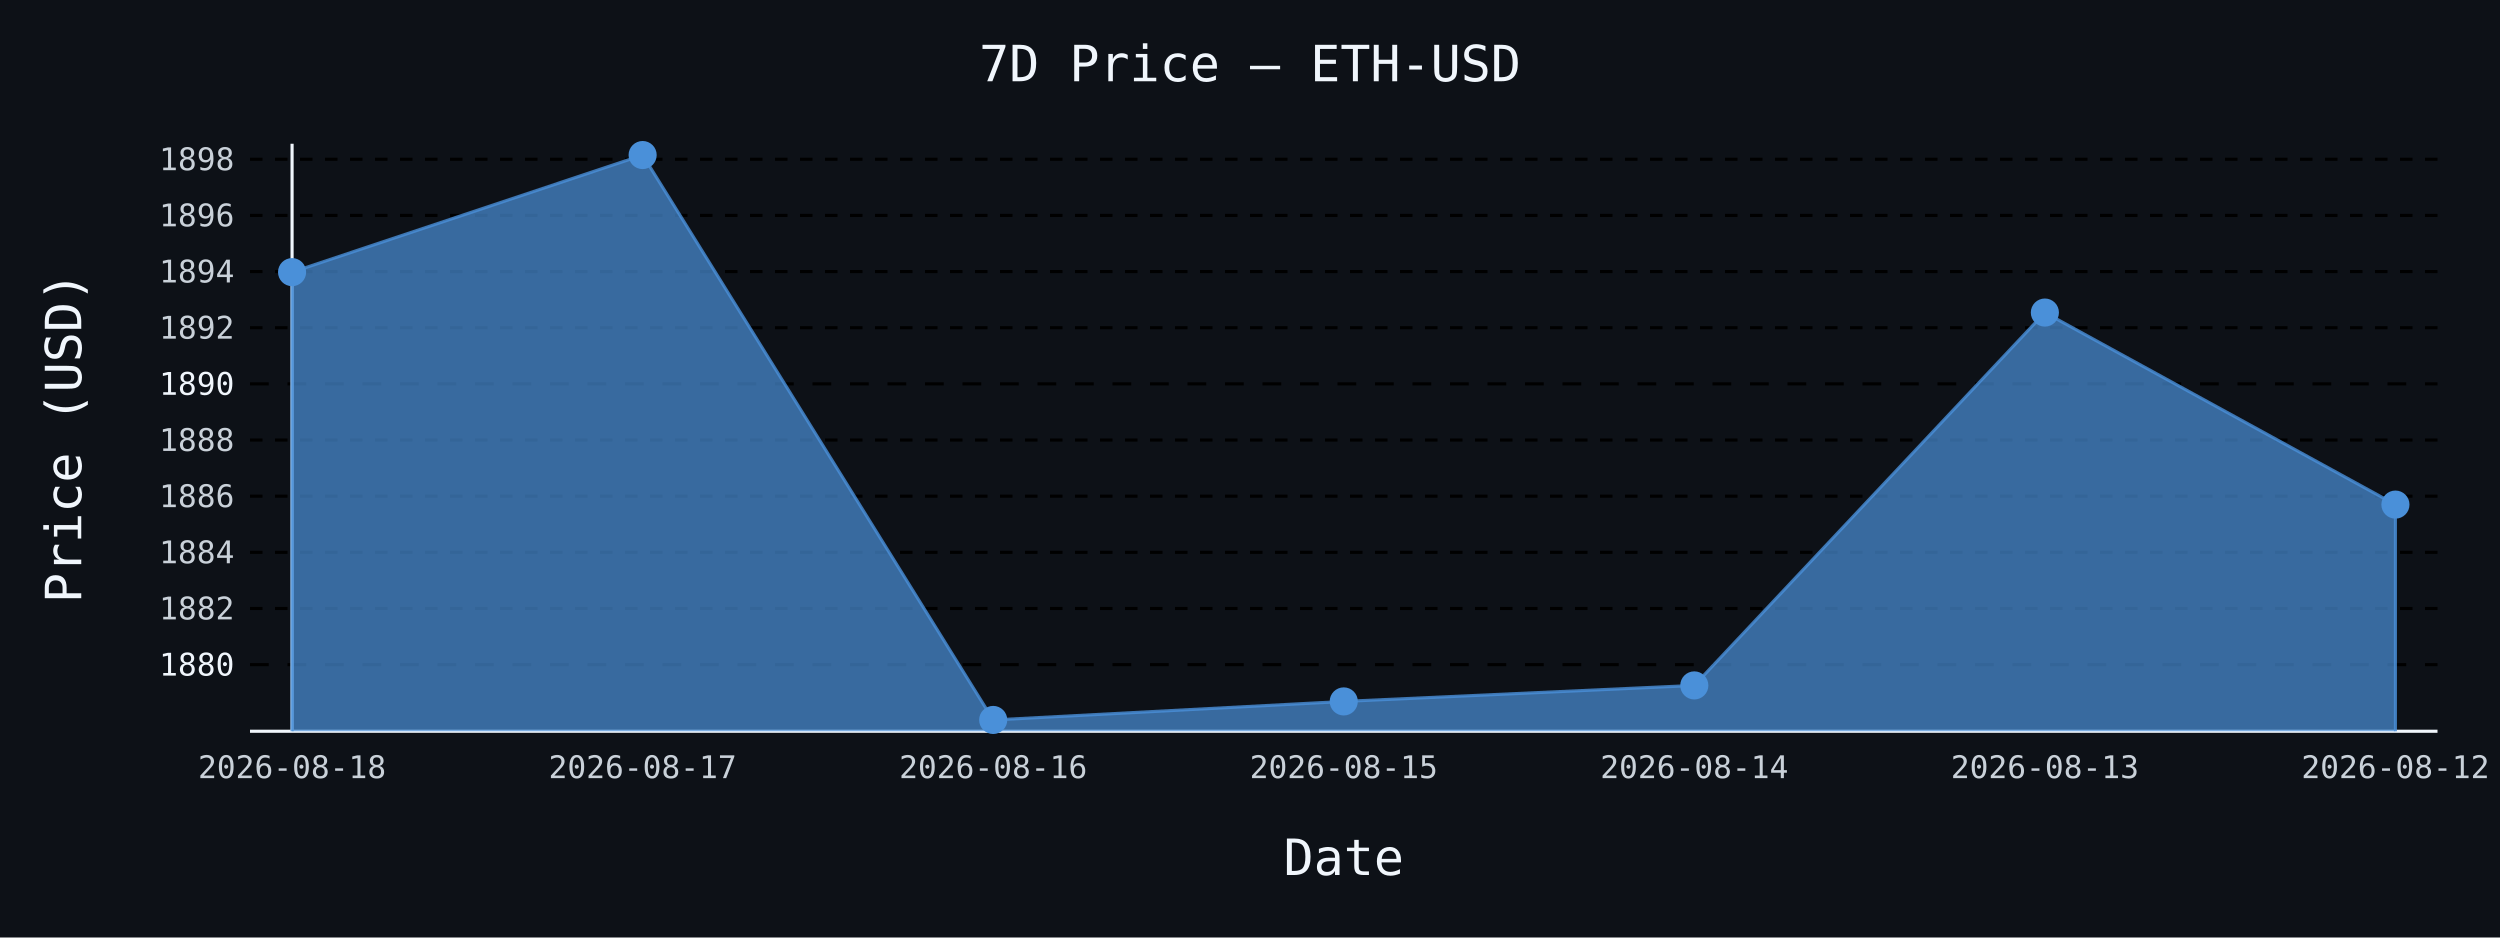
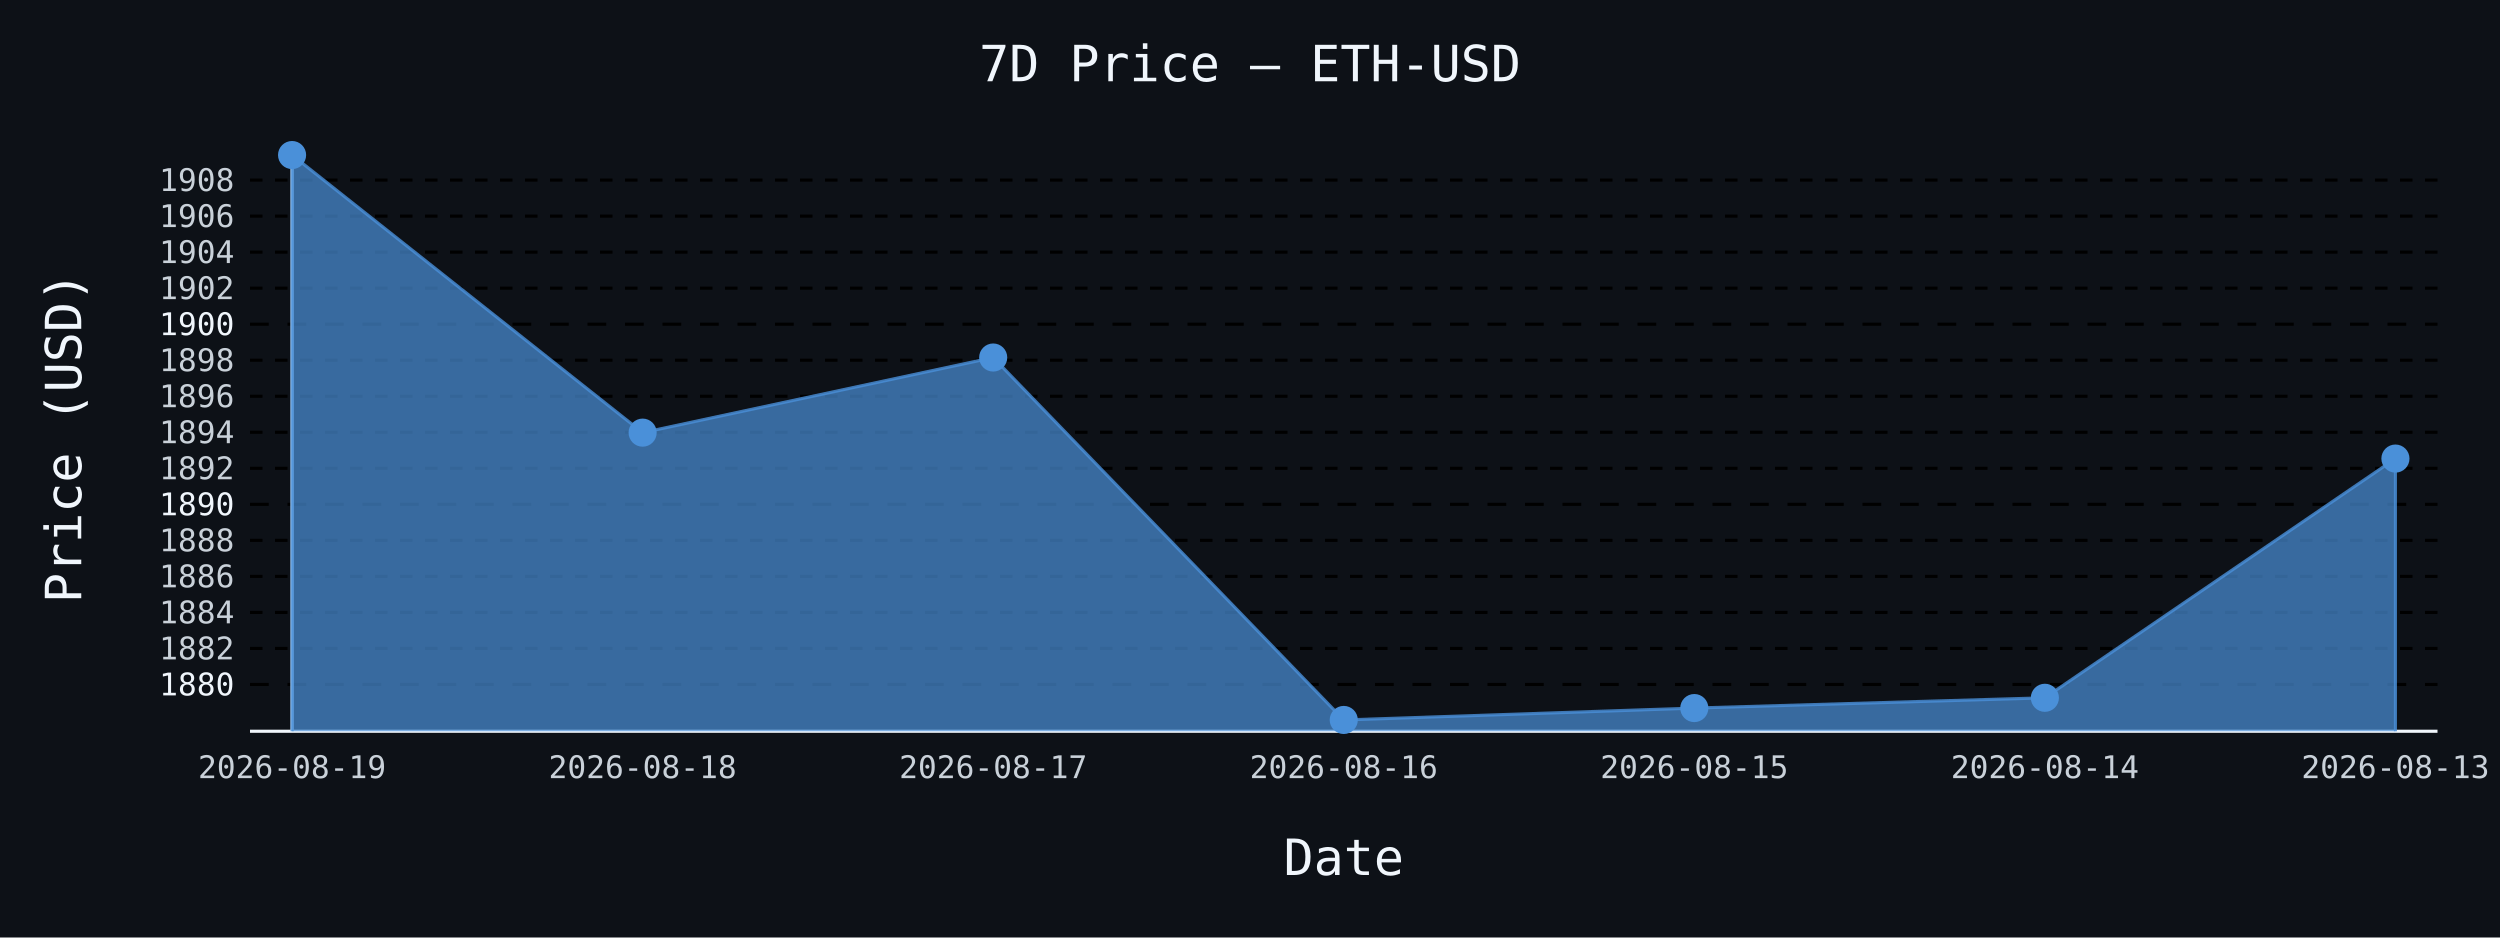
- <svg xmlns="http://www.w3.org/2000/svg" id="chart-70ebbf11-6815-470e-891a-7abf49d95706" class="pygal-chart" viewBox="0 0 800 300">
+ <svg xmlns="http://www.w3.org/2000/svg" id="chart-e78da100-6899-4485-ac21-3721acd92d66" class="pygal-chart" viewBox="0 0 800 300">
  <defs>
-     <style type="text/css">#chart-70ebbf11-6815-470e-891a-7abf49d95706{-webkit-user-select:none;-webkit-font-smoothing:antialiased;font-family:monospace}#chart-70ebbf11-6815-470e-891a-7abf49d95706 .title{font-family:monospace;font-size:16px}#chart-70ebbf11-6815-470e-891a-7abf49d95706 .legends .legend text{font-family:monospace;font-size:14px}#chart-70ebbf11-6815-470e-891a-7abf49d95706 .axis text{font-family:monospace;font-size:10px}#chart-70ebbf11-6815-470e-891a-7abf49d95706 .axis text.major{font-family:monospace;font-size:10px}#chart-70ebbf11-6815-470e-891a-7abf49d95706 .text-overlay text.value{font-family:monospace;font-size:16px}#chart-70ebbf11-6815-470e-891a-7abf49d95706 .text-overlay text.label{font-family:monospace;font-size:10px}#chart-70ebbf11-6815-470e-891a-7abf49d95706 .tooltip{font-family:monospace;font-size:14px}#chart-70ebbf11-6815-470e-891a-7abf49d95706 text.no_data{font-family:monospace;font-size:64px}
- #chart-70ebbf11-6815-470e-891a-7abf49d95706{background-color:#0d1117}#chart-70ebbf11-6815-470e-891a-7abf49d95706 path,#chart-70ebbf11-6815-470e-891a-7abf49d95706 line,#chart-70ebbf11-6815-470e-891a-7abf49d95706 rect,#chart-70ebbf11-6815-470e-891a-7abf49d95706 circle{-webkit-transition:150ms;-moz-transition:150ms;transition:150ms}#chart-70ebbf11-6815-470e-891a-7abf49d95706 .graph &gt; .background{fill:#0d1117}#chart-70ebbf11-6815-470e-891a-7abf49d95706 .plot &gt; .background{fill:#0d1117}#chart-70ebbf11-6815-470e-891a-7abf49d95706 .graph{fill:#c9d1d9}#chart-70ebbf11-6815-470e-891a-7abf49d95706 text.no_data{fill:#f0f6fc}#chart-70ebbf11-6815-470e-891a-7abf49d95706 .title{fill:#f0f6fc}#chart-70ebbf11-6815-470e-891a-7abf49d95706 .legends .legend text{fill:#c9d1d9}#chart-70ebbf11-6815-470e-891a-7abf49d95706 .legends .legend:hover text{fill:#f0f6fc}#chart-70ebbf11-6815-470e-891a-7abf49d95706 .axis .line{stroke:#f0f6fc}#chart-70ebbf11-6815-470e-891a-7abf49d95706 .axis .guide.line{stroke:#8b949e}#chart-70ebbf11-6815-470e-891a-7abf49d95706 .axis .major.line{stroke:#c9d1d9}#chart-70ebbf11-6815-470e-891a-7abf49d95706 .axis text.major{fill:#f0f6fc}#chart-70ebbf11-6815-470e-891a-7abf49d95706 .axis.y .guides:hover .guide.line,#chart-70ebbf11-6815-470e-891a-7abf49d95706 .line-graph .axis.x .guides:hover .guide.line,#chart-70ebbf11-6815-470e-891a-7abf49d95706 .stackedline-graph .axis.x .guides:hover .guide.line,#chart-70ebbf11-6815-470e-891a-7abf49d95706 .xy-graph .axis.x .guides:hover .guide.line{stroke:#f0f6fc}#chart-70ebbf11-6815-470e-891a-7abf49d95706 .axis .guides:hover text{fill:#f0f6fc}#chart-70ebbf11-6815-470e-891a-7abf49d95706 .reactive{fill-opacity:.7;stroke-opacity:.8;stroke-width:1}#chart-70ebbf11-6815-470e-891a-7abf49d95706 .ci{stroke:#c9d1d9}#chart-70ebbf11-6815-470e-891a-7abf49d95706 .reactive.active,#chart-70ebbf11-6815-470e-891a-7abf49d95706 .active .reactive{fill-opacity:.8;stroke-opacity:.9;stroke-width:4}#chart-70ebbf11-6815-470e-891a-7abf49d95706 .ci .reactive.active{stroke-width:1.5}#chart-70ebbf11-6815-470e-891a-7abf49d95706 .series text{fill:#f0f6fc}#chart-70ebbf11-6815-470e-891a-7abf49d95706 .tooltip rect{fill:#0d1117;stroke:#f0f6fc;-webkit-transition:opacity 150ms;-moz-transition:opacity 150ms;transition:opacity 150ms}#chart-70ebbf11-6815-470e-891a-7abf49d95706 .tooltip .label{fill:#c9d1d9}#chart-70ebbf11-6815-470e-891a-7abf49d95706 .tooltip .label{fill:#c9d1d9}#chart-70ebbf11-6815-470e-891a-7abf49d95706 .tooltip .legend{font-size:.8em;fill:#8b949e}#chart-70ebbf11-6815-470e-891a-7abf49d95706 .tooltip .x_label{font-size:.6em;fill:#f0f6fc}#chart-70ebbf11-6815-470e-891a-7abf49d95706 .tooltip .xlink{font-size:.5em;text-decoration:underline}#chart-70ebbf11-6815-470e-891a-7abf49d95706 .tooltip .value{font-size:1.5em}#chart-70ebbf11-6815-470e-891a-7abf49d95706 .bound{font-size:.5em}#chart-70ebbf11-6815-470e-891a-7abf49d95706 .max-value{font-size:.75em;fill:#8b949e}#chart-70ebbf11-6815-470e-891a-7abf49d95706 .map-element{fill:#0d1117;stroke:#8b949e !important}#chart-70ebbf11-6815-470e-891a-7abf49d95706 .map-element .reactive{fill-opacity:inherit;stroke-opacity:inherit}#chart-70ebbf11-6815-470e-891a-7abf49d95706 .color-0,#chart-70ebbf11-6815-470e-891a-7abf49d95706 .color-0 a:visited{stroke:#4a90d9;fill:#4a90d9}#chart-70ebbf11-6815-470e-891a-7abf49d95706 .text-overlay .color-0 text{fill:black}
- #chart-70ebbf11-6815-470e-891a-7abf49d95706 text.no_data{text-anchor:middle}#chart-70ebbf11-6815-470e-891a-7abf49d95706 .guide.line{fill:none}#chart-70ebbf11-6815-470e-891a-7abf49d95706 .centered{text-anchor:middle}#chart-70ebbf11-6815-470e-891a-7abf49d95706 .title{text-anchor:middle}#chart-70ebbf11-6815-470e-891a-7abf49d95706 .legends .legend text{fill-opacity:1}#chart-70ebbf11-6815-470e-891a-7abf49d95706 .axis.x text{text-anchor:middle}#chart-70ebbf11-6815-470e-891a-7abf49d95706 .axis.x:not(.web) text[transform]{text-anchor:start}#chart-70ebbf11-6815-470e-891a-7abf49d95706 .axis.x:not(.web) text[transform].backwards{text-anchor:end}#chart-70ebbf11-6815-470e-891a-7abf49d95706 .axis.y text{text-anchor:end}#chart-70ebbf11-6815-470e-891a-7abf49d95706 .axis.y text[transform].backwards{text-anchor:start}#chart-70ebbf11-6815-470e-891a-7abf49d95706 .axis.y2 text{text-anchor:start}#chart-70ebbf11-6815-470e-891a-7abf49d95706 .axis.y2 text[transform].backwards{text-anchor:end}#chart-70ebbf11-6815-470e-891a-7abf49d95706 .axis .guide.line{stroke-dasharray:4,4;stroke:black}#chart-70ebbf11-6815-470e-891a-7abf49d95706 .axis .major.guide.line{stroke-dasharray:6,6;stroke:black}#chart-70ebbf11-6815-470e-891a-7abf49d95706 .horizontal .axis.y .guide.line,#chart-70ebbf11-6815-470e-891a-7abf49d95706 .horizontal .axis.y2 .guide.line,#chart-70ebbf11-6815-470e-891a-7abf49d95706 .vertical .axis.x .guide.line{opacity:0}#chart-70ebbf11-6815-470e-891a-7abf49d95706 .horizontal .axis.always_show .guide.line,#chart-70ebbf11-6815-470e-891a-7abf49d95706 .vertical .axis.always_show .guide.line{opacity:1 !important}#chart-70ebbf11-6815-470e-891a-7abf49d95706 .axis.y .guides:hover .guide.line,#chart-70ebbf11-6815-470e-891a-7abf49d95706 .axis.y2 .guides:hover .guide.line,#chart-70ebbf11-6815-470e-891a-7abf49d95706 .axis.x .guides:hover .guide.line{opacity:1}#chart-70ebbf11-6815-470e-891a-7abf49d95706 .axis .guides:hover text{opacity:1}#chart-70ebbf11-6815-470e-891a-7abf49d95706 .nofill{fill:none}#chart-70ebbf11-6815-470e-891a-7abf49d95706 .subtle-fill{fill-opacity:.2}#chart-70ebbf11-6815-470e-891a-7abf49d95706 .dot{stroke-width:1px;fill-opacity:1;stroke-opacity:1}#chart-70ebbf11-6815-470e-891a-7abf49d95706 .dot.active{stroke-width:5px}#chart-70ebbf11-6815-470e-891a-7abf49d95706 .dot.negative{fill:transparent}#chart-70ebbf11-6815-470e-891a-7abf49d95706 text,#chart-70ebbf11-6815-470e-891a-7abf49d95706 tspan{stroke:none !important}#chart-70ebbf11-6815-470e-891a-7abf49d95706 .series text.active{opacity:1}#chart-70ebbf11-6815-470e-891a-7abf49d95706 .tooltip rect{fill-opacity:.95;stroke-width:.5}#chart-70ebbf11-6815-470e-891a-7abf49d95706 .tooltip text{fill-opacity:1}#chart-70ebbf11-6815-470e-891a-7abf49d95706 .showable{visibility:hidden}#chart-70ebbf11-6815-470e-891a-7abf49d95706 .showable.shown{visibility:visible}#chart-70ebbf11-6815-470e-891a-7abf49d95706 .gauge-background{fill:rgba(229,229,229,1);stroke:none}#chart-70ebbf11-6815-470e-891a-7abf49d95706 .bg-lines{stroke:#0d1117;stroke-width:2px}</style>
+     <style type="text/css">#chart-e78da100-6899-4485-ac21-3721acd92d66{-webkit-user-select:none;-webkit-font-smoothing:antialiased;font-family:monospace}#chart-e78da100-6899-4485-ac21-3721acd92d66 .title{font-family:monospace;font-size:16px}#chart-e78da100-6899-4485-ac21-3721acd92d66 .legends .legend text{font-family:monospace;font-size:14px}#chart-e78da100-6899-4485-ac21-3721acd92d66 .axis text{font-family:monospace;font-size:10px}#chart-e78da100-6899-4485-ac21-3721acd92d66 .axis text.major{font-family:monospace;font-size:10px}#chart-e78da100-6899-4485-ac21-3721acd92d66 .text-overlay text.value{font-family:monospace;font-size:16px}#chart-e78da100-6899-4485-ac21-3721acd92d66 .text-overlay text.label{font-family:monospace;font-size:10px}#chart-e78da100-6899-4485-ac21-3721acd92d66 .tooltip{font-family:monospace;font-size:14px}#chart-e78da100-6899-4485-ac21-3721acd92d66 text.no_data{font-family:monospace;font-size:64px}
+ #chart-e78da100-6899-4485-ac21-3721acd92d66{background-color:#0d1117}#chart-e78da100-6899-4485-ac21-3721acd92d66 path,#chart-e78da100-6899-4485-ac21-3721acd92d66 line,#chart-e78da100-6899-4485-ac21-3721acd92d66 rect,#chart-e78da100-6899-4485-ac21-3721acd92d66 circle{-webkit-transition:150ms;-moz-transition:150ms;transition:150ms}#chart-e78da100-6899-4485-ac21-3721acd92d66 .graph &gt; .background{fill:#0d1117}#chart-e78da100-6899-4485-ac21-3721acd92d66 .plot &gt; .background{fill:#0d1117}#chart-e78da100-6899-4485-ac21-3721acd92d66 .graph{fill:#c9d1d9}#chart-e78da100-6899-4485-ac21-3721acd92d66 text.no_data{fill:#f0f6fc}#chart-e78da100-6899-4485-ac21-3721acd92d66 .title{fill:#f0f6fc}#chart-e78da100-6899-4485-ac21-3721acd92d66 .legends .legend text{fill:#c9d1d9}#chart-e78da100-6899-4485-ac21-3721acd92d66 .legends .legend:hover text{fill:#f0f6fc}#chart-e78da100-6899-4485-ac21-3721acd92d66 .axis .line{stroke:#f0f6fc}#chart-e78da100-6899-4485-ac21-3721acd92d66 .axis .guide.line{stroke:#8b949e}#chart-e78da100-6899-4485-ac21-3721acd92d66 .axis .major.line{stroke:#c9d1d9}#chart-e78da100-6899-4485-ac21-3721acd92d66 .axis text.major{fill:#f0f6fc}#chart-e78da100-6899-4485-ac21-3721acd92d66 .axis.y .guides:hover .guide.line,#chart-e78da100-6899-4485-ac21-3721acd92d66 .line-graph .axis.x .guides:hover .guide.line,#chart-e78da100-6899-4485-ac21-3721acd92d66 .stackedline-graph .axis.x .guides:hover .guide.line,#chart-e78da100-6899-4485-ac21-3721acd92d66 .xy-graph .axis.x .guides:hover .guide.line{stroke:#f0f6fc}#chart-e78da100-6899-4485-ac21-3721acd92d66 .axis .guides:hover text{fill:#f0f6fc}#chart-e78da100-6899-4485-ac21-3721acd92d66 .reactive{fill-opacity:.7;stroke-opacity:.8;stroke-width:1}#chart-e78da100-6899-4485-ac21-3721acd92d66 .ci{stroke:#c9d1d9}#chart-e78da100-6899-4485-ac21-3721acd92d66 .reactive.active,#chart-e78da100-6899-4485-ac21-3721acd92d66 .active .reactive{fill-opacity:.8;stroke-opacity:.9;stroke-width:4}#chart-e78da100-6899-4485-ac21-3721acd92d66 .ci .reactive.active{stroke-width:1.5}#chart-e78da100-6899-4485-ac21-3721acd92d66 .series text{fill:#f0f6fc}#chart-e78da100-6899-4485-ac21-3721acd92d66 .tooltip rect{fill:#0d1117;stroke:#f0f6fc;-webkit-transition:opacity 150ms;-moz-transition:opacity 150ms;transition:opacity 150ms}#chart-e78da100-6899-4485-ac21-3721acd92d66 .tooltip .label{fill:#c9d1d9}#chart-e78da100-6899-4485-ac21-3721acd92d66 .tooltip .label{fill:#c9d1d9}#chart-e78da100-6899-4485-ac21-3721acd92d66 .tooltip .legend{font-size:.8em;fill:#8b949e}#chart-e78da100-6899-4485-ac21-3721acd92d66 .tooltip .x_label{font-size:.6em;fill:#f0f6fc}#chart-e78da100-6899-4485-ac21-3721acd92d66 .tooltip .xlink{font-size:.5em;text-decoration:underline}#chart-e78da100-6899-4485-ac21-3721acd92d66 .tooltip .value{font-size:1.5em}#chart-e78da100-6899-4485-ac21-3721acd92d66 .bound{font-size:.5em}#chart-e78da100-6899-4485-ac21-3721acd92d66 .max-value{font-size:.75em;fill:#8b949e}#chart-e78da100-6899-4485-ac21-3721acd92d66 .map-element{fill:#0d1117;stroke:#8b949e !important}#chart-e78da100-6899-4485-ac21-3721acd92d66 .map-element .reactive{fill-opacity:inherit;stroke-opacity:inherit}#chart-e78da100-6899-4485-ac21-3721acd92d66 .color-0,#chart-e78da100-6899-4485-ac21-3721acd92d66 .color-0 a:visited{stroke:#4a90d9;fill:#4a90d9}#chart-e78da100-6899-4485-ac21-3721acd92d66 .text-overlay .color-0 text{fill:black}
+ #chart-e78da100-6899-4485-ac21-3721acd92d66 text.no_data{text-anchor:middle}#chart-e78da100-6899-4485-ac21-3721acd92d66 .guide.line{fill:none}#chart-e78da100-6899-4485-ac21-3721acd92d66 .centered{text-anchor:middle}#chart-e78da100-6899-4485-ac21-3721acd92d66 .title{text-anchor:middle}#chart-e78da100-6899-4485-ac21-3721acd92d66 .legends .legend text{fill-opacity:1}#chart-e78da100-6899-4485-ac21-3721acd92d66 .axis.x text{text-anchor:middle}#chart-e78da100-6899-4485-ac21-3721acd92d66 .axis.x:not(.web) text[transform]{text-anchor:start}#chart-e78da100-6899-4485-ac21-3721acd92d66 .axis.x:not(.web) text[transform].backwards{text-anchor:end}#chart-e78da100-6899-4485-ac21-3721acd92d66 .axis.y text{text-anchor:end}#chart-e78da100-6899-4485-ac21-3721acd92d66 .axis.y text[transform].backwards{text-anchor:start}#chart-e78da100-6899-4485-ac21-3721acd92d66 .axis.y2 text{text-anchor:start}#chart-e78da100-6899-4485-ac21-3721acd92d66 .axis.y2 text[transform].backwards{text-anchor:end}#chart-e78da100-6899-4485-ac21-3721acd92d66 .axis .guide.line{stroke-dasharray:4,4;stroke:black}#chart-e78da100-6899-4485-ac21-3721acd92d66 .axis .major.guide.line{stroke-dasharray:6,6;stroke:black}#chart-e78da100-6899-4485-ac21-3721acd92d66 .horizontal .axis.y .guide.line,#chart-e78da100-6899-4485-ac21-3721acd92d66 .horizontal .axis.y2 .guide.line,#chart-e78da100-6899-4485-ac21-3721acd92d66 .vertical .axis.x .guide.line{opacity:0}#chart-e78da100-6899-4485-ac21-3721acd92d66 .horizontal .axis.always_show .guide.line,#chart-e78da100-6899-4485-ac21-3721acd92d66 .vertical .axis.always_show .guide.line{opacity:1 !important}#chart-e78da100-6899-4485-ac21-3721acd92d66 .axis.y .guides:hover .guide.line,#chart-e78da100-6899-4485-ac21-3721acd92d66 .axis.y2 .guides:hover .guide.line,#chart-e78da100-6899-4485-ac21-3721acd92d66 .axis.x .guides:hover .guide.line{opacity:1}#chart-e78da100-6899-4485-ac21-3721acd92d66 .axis .guides:hover text{opacity:1}#chart-e78da100-6899-4485-ac21-3721acd92d66 .nofill{fill:none}#chart-e78da100-6899-4485-ac21-3721acd92d66 .subtle-fill{fill-opacity:.2}#chart-e78da100-6899-4485-ac21-3721acd92d66 .dot{stroke-width:1px;fill-opacity:1;stroke-opacity:1}#chart-e78da100-6899-4485-ac21-3721acd92d66 .dot.active{stroke-width:5px}#chart-e78da100-6899-4485-ac21-3721acd92d66 .dot.negative{fill:transparent}#chart-e78da100-6899-4485-ac21-3721acd92d66 text,#chart-e78da100-6899-4485-ac21-3721acd92d66 tspan{stroke:none !important}#chart-e78da100-6899-4485-ac21-3721acd92d66 .series text.active{opacity:1}#chart-e78da100-6899-4485-ac21-3721acd92d66 .tooltip rect{fill-opacity:.95;stroke-width:.5}#chart-e78da100-6899-4485-ac21-3721acd92d66 .tooltip text{fill-opacity:1}#chart-e78da100-6899-4485-ac21-3721acd92d66 .showable{visibility:hidden}#chart-e78da100-6899-4485-ac21-3721acd92d66 .showable.shown{visibility:visible}#chart-e78da100-6899-4485-ac21-3721acd92d66 .gauge-background{fill:rgba(229,229,229,1);stroke:none}#chart-e78da100-6899-4485-ac21-3721acd92d66 .bg-lines{stroke:#0d1117;stroke-width:2px}</style>
  </defs>
  <g class="graph line-graph vertical">
    <rect x="0" y="0" width="800" height="300" class="background" />
    <g transform="translate(80, 46)" class="plot">
      <rect x="0" y="0" width="700.0" height="188" class="background" />
      <g class="axis y always_show">
        <path d="M0 188 h700" class="line" />
        <g class="guides">
-           <path d="M0 166.685 h700" class="major guide line" />
-           <text x="-5" y="170.185" class="major">1880</text>
+           <path d="M0 173.029 h700" class="major guide line" />
+           <text x="-5" y="176.529" class="major">1880</text>
        </g>
        <g class="guides">
-           <path d="M0 148.716 h700" class="guide line" />
-           <text x="-5" y="152.216" class="">1882</text>
+           <path d="M0 161.5 h700" class="guide line" />
+           <text x="-5" y="165" class="">1882</text>
        </g>
        <g class="guides">
-           <path d="M0 130.747 h700" class="guide line" />
-           <text x="-5" y="134.247" class="">1884</text>
+           <path d="M0 149.972 h700" class="guide line" />
+           <text x="-5" y="153.472" class="">1884</text>
        </g>
        <g class="guides">
-           <path d="M0 112.778 h700" class="guide line" />
-           <text x="-5" y="116.278" class="">1886</text>
+           <path d="M0 138.443 h700" class="guide line" />
+           <text x="-5" y="141.943" class="">1886</text>
        </g>
        <g class="guides">
-           <path d="M0 94.809 h700" class="guide line" />
-           <text x="-5" y="98.309" class="">1888</text>
+           <path d="M0 126.914 h700" class="guide line" />
+           <text x="-5" y="130.414" class="">1888</text>
        </g>
        <g class="guides">
-           <path d="M0 76.84 h700" class="major guide line" />
-           <text x="-5" y="80.34" class="major">1890</text>
+           <path d="M0 115.386 h700" class="major guide line" />
+           <text x="-5" y="118.886" class="major">1890</text>
        </g>
        <g class="guides">
-           <path d="M0 58.87 h700" class="guide line" />
-           <text x="-5" y="62.37" class="">1892</text>
+           <path d="M0 103.857 h700" class="guide line" />
+           <text x="-5" y="107.357" class="">1892</text>
        </g>
        <g class="guides">
-           <path d="M0 40.901 h700" class="guide line" />
-           <text x="-5" y="44.401" class="">1894</text>
+           <path d="M0 92.328 h700" class="guide line" />
+           <text x="-5" y="95.828" class="">1894</text>
        </g>
        <g class="guides">
-           <path d="M0 22.932 h700" class="guide line" />
-           <text x="-5" y="26.432" class="">1896</text>
+           <path d="M0 80.8 h700" class="guide line" />
+           <text x="-5" y="84.3" class="">1896</text>
        </g>
        <g class="guides">
-           <path d="M0 4.963 h700" class="guide line" />
-           <text x="-5" y="8.463" class="">1898</text>
+           <path d="M0 69.271 h700" class="guide line" />
+           <text x="-5" y="72.771" class="">1898</text>
+         </g>
+         <g class="guides">
+           <path d="M0 57.742 h700" class="major guide line" />
+           <text x="-5" y="61.242" class="major">1900</text>
+         </g>
+         <g class="guides">
+           <path d="M0 46.214 h700" class="guide line" />
+           <text x="-5" y="49.714" class="">1902</text>
+         </g>
+         <g class="guides">
+           <path d="M0 34.685 h700" class="guide line" />
+           <text x="-5" y="38.185" class="">1904</text>
+         </g>
+         <g class="guides">
+           <path d="M0 23.156 h700" class="guide line" />
+           <text x="-5" y="26.656" class="">1906</text>
+         </g>
+         <g class="guides">
+           <path d="M0 11.628 h700" class="guide line" />
+           <text x="-5" y="15.128" class="">1908</text>
        </g>
      </g>
      <g class="axis x">
        <g class="guides">
          <path d="M13.462 0 v188" class="line" />
-           <text x="13.462" y="203.0" class="">2026-08-18</text>
+           <text x="13.462" y="203.0" class="">2026-08-19</text>
        </g>
        <g class="guides">
          <path d="M125.641 0 v188" class="guide line" />
-           <text x="125.641" y="203.0" class="">2026-08-17</text>
+           <text x="125.641" y="203.0" class="">2026-08-18</text>
        </g>
        <g class="guides">
          <path d="M237.821 0 v188" class="guide line" />
-           <text x="237.821" y="203.0" class="">2026-08-16</text>
+           <text x="237.821" y="203.0" class="">2026-08-17</text>
        </g>
        <g class="guides">
          <path d="M350 0 v188" class="guide line" />
-           <text x="350.0" y="203.0" class="">2026-08-15</text>
+           <text x="350.0" y="203.0" class="">2026-08-16</text>
        </g>
        <g class="guides">
          <path d="M462.179 0 v188" class="guide line" />
-           <text x="462.179" y="203.0" class="">2026-08-14</text>
+           <text x="462.179" y="203.0" class="">2026-08-15</text>
        </g>
        <g class="guides">
          <path d="M574.359 0 v188" class="guide line" />
-           <text x="574.359" y="203.0" class="">2026-08-13</text>
+           <text x="574.359" y="203.0" class="">2026-08-14</text>
        </g>
        <g class="guides">
          <path d="M686.538 0 v188" class="guide line" />
-           <text x="686.538" y="203.0" class="">2026-08-12</text>
+           <text x="686.538" y="203.0" class="">2026-08-13</text>
        </g>
      </g>
      <g class="series serie-0 color-0">
-         <path d="M13.462 188 L13.462 41.081 125.641 3.615 237.821 184.385 350 178.455 462.179 173.334 574.359 54.019 686.538 115.473 686.538 188" class="line reactive" />
+         <path d="M13.462 188 L13.462 3.615 125.641 92.444 237.821 68.406 350 184.385 462.179 180.58 574.359 177.294 686.538 100.744 686.538 188" class="line reactive" />
      </g>
    </g>
    <g class="titles">
      <text x="400.0" y="26" class="title plot_title">7D Price — ETH-USD</text>
      <text x="430.0" y="280" class="title">Date</text>
      <text x="0" y="166.0" class="title" transform="rotate(-90 0 140)">Price (USD)</text>
    </g>
    <g transform="translate(80, 46)" class="plot overlay">
      <g class="series serie-0 color-0">
        <g class="dots">
-           <circle cx="13.462" cy="41.081" r="4" class="dot reactive tooltip-trigger" />
+           <circle cx="13.462" cy="3.615" r="4" class="dot reactive tooltip-trigger" />
        </g>
        <g class="dots">
-           <circle cx="125.641" cy="3.615" r="4" class="dot reactive tooltip-trigger" />
+           <circle cx="125.641" cy="92.444" r="4" class="dot reactive tooltip-trigger" />
        </g>
        <g class="dots">
-           <circle cx="237.821" cy="184.385" r="4" class="dot reactive tooltip-trigger" />
+           <circle cx="237.821" cy="68.406" r="4" class="dot reactive tooltip-trigger" />
        </g>
        <g class="dots">
-           <circle cx="350.0" cy="178.455" r="4" class="dot reactive tooltip-trigger" />
+           <circle cx="350.0" cy="184.385" r="4" class="dot reactive tooltip-trigger" />
        </g>
        <g class="dots">
-           <circle cx="462.179" cy="173.334" r="4" class="dot reactive tooltip-trigger" />
+           <circle cx="462.179" cy="180.58" r="4" class="dot reactive tooltip-trigger" />
        </g>
        <g class="dots">
-           <circle cx="574.359" cy="54.019" r="4" class="dot reactive tooltip-trigger" />
+           <circle cx="574.359" cy="177.294" r="4" class="dot reactive tooltip-trigger" />
        </g>
        <g class="dots">
-           <circle cx="686.538" cy="115.473" r="4" class="dot reactive tooltip-trigger" />
+           <circle cx="686.538" cy="100.744" r="4" class="dot reactive tooltip-trigger" />
        </g>
      </g>
    </g>
    <g transform="translate(80, 46)" class="plot text-overlay">
      <g class="series serie-0 color-0" />
    </g>
    <g transform="translate(80, 46)" class="plot tooltip-overlay">
      <g transform="translate(0 0)" style="opacity: 0" class="tooltip">
        <rect rx="0" ry="0" width="0" height="0" class="tooltip-box" />
        <g class="text" />
      </g>
    </g>
  </g>
</svg>
